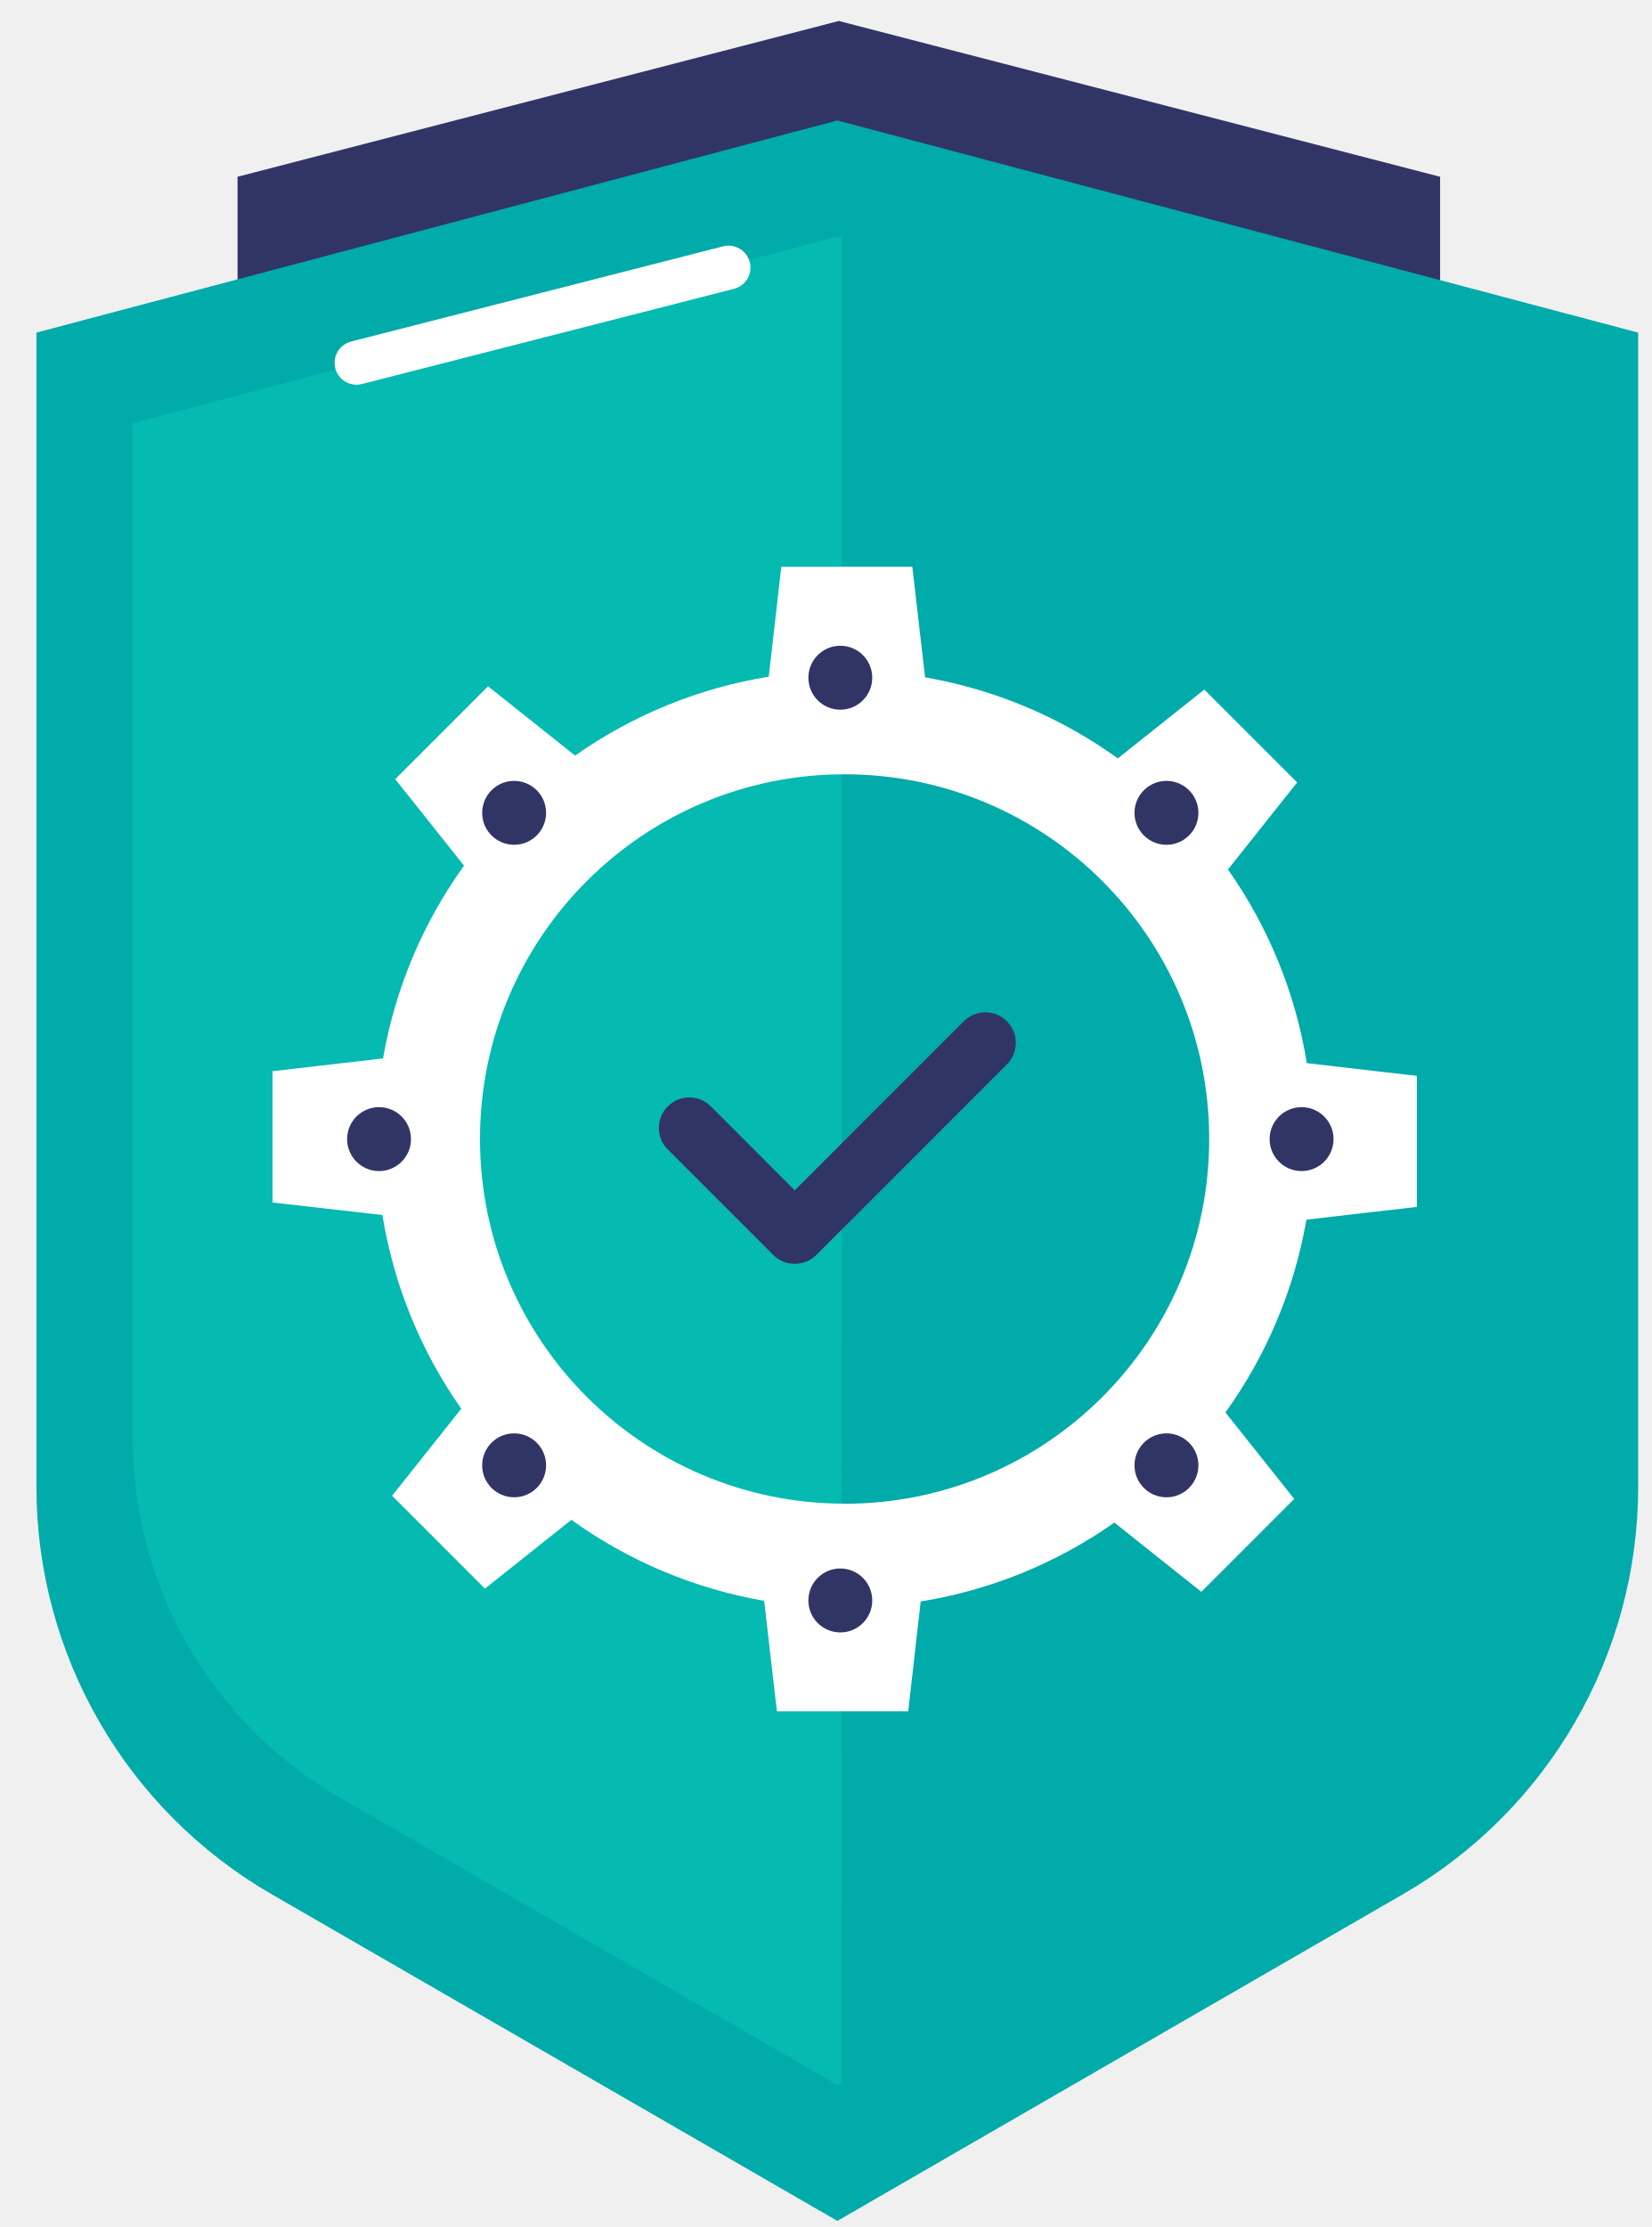
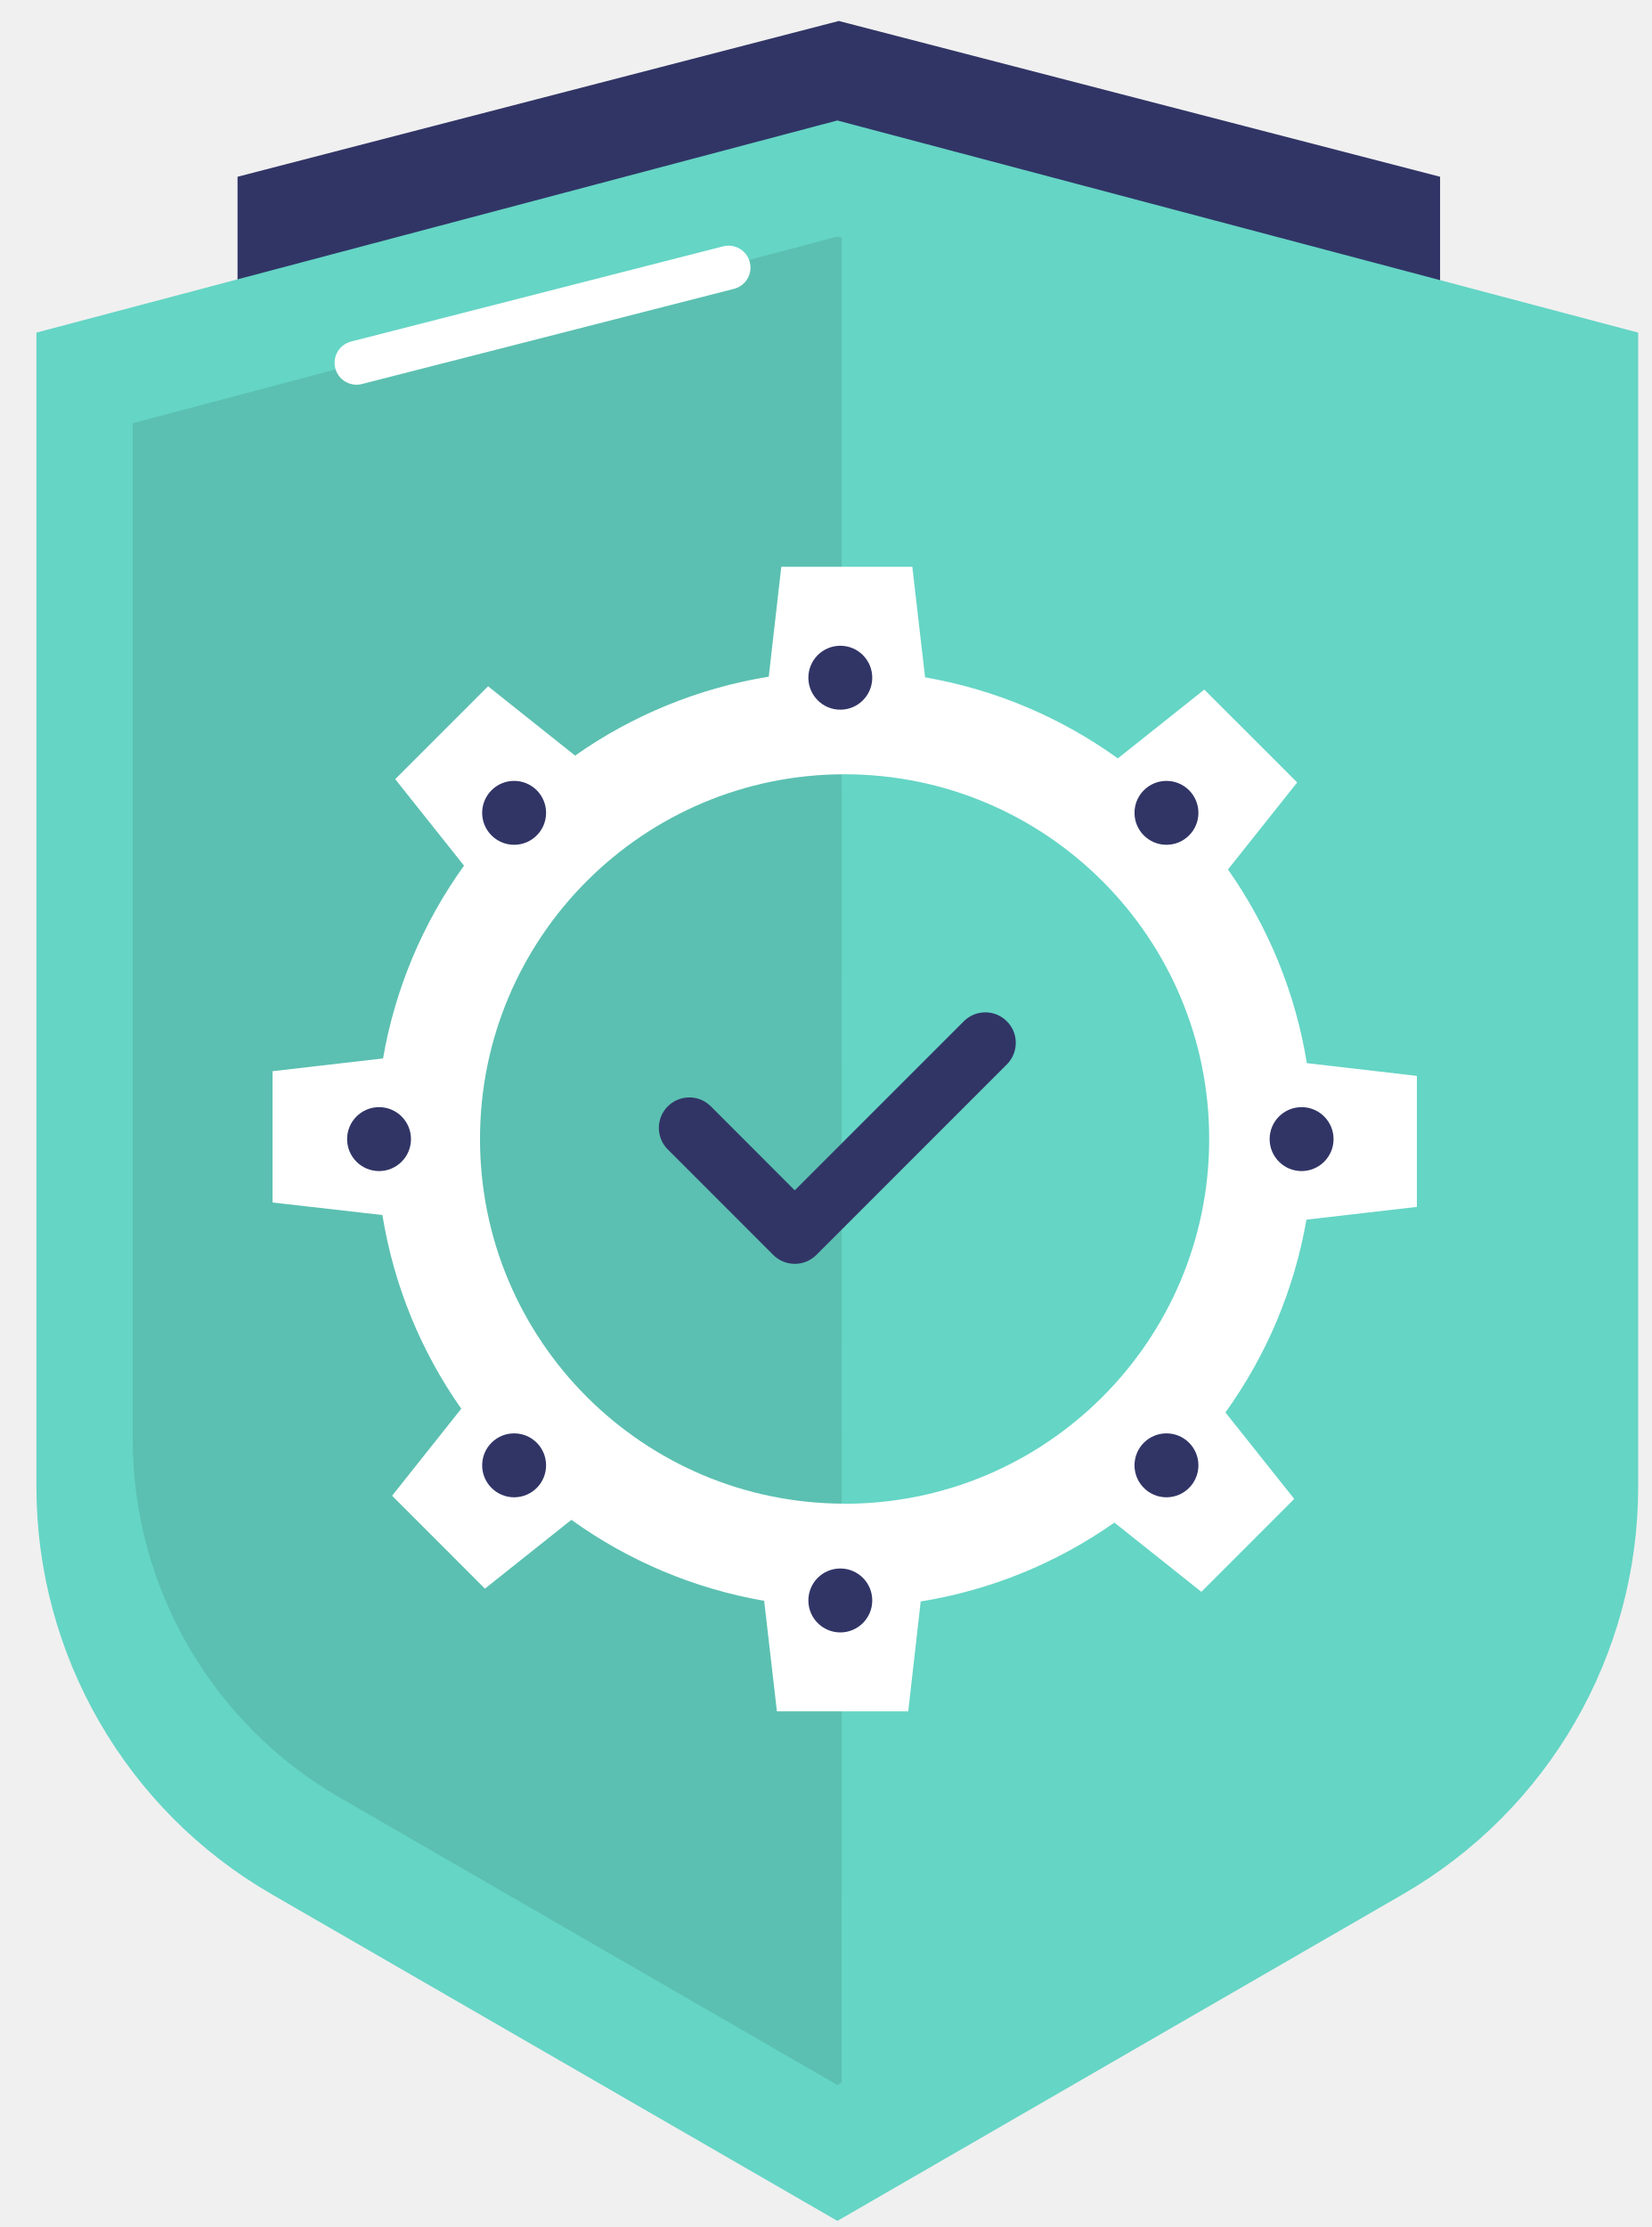
<svg xmlns="http://www.w3.org/2000/svg" xml:space="preserve" overflow="hidden" viewBox="13 6 46 62">
  <g transform="translate(-837 -564)">
    <g>
      <g>
        <g>
          <g>
            <path d="M890.103 591.303 856.615 591.303 856.615 574.921 873.359 570.584 890.103 574.921 890.103 591.304Z" fill="#313566" fill-rule="nonzero" fill-opacity="1" />
-             <path d="M873.319 631.83 857.562 622.734C853.51 620.394 851.014 616.071 851.014 611.392L851.014 579.26 873.317 573.354 895.619 579.26 895.619 611.392C895.619 616.071 893.123 620.394 889.071 622.734Z" fill="#00ABA9" fill-rule="nonzero" fill-opacity="1" />
-             <path d="M873.44 576.618 873.321 576.585 853.696 581.782 853.696 610.064C853.696 614.18 855.892 617.984 859.456 620.043L873.32 628.047 873.438 627.977Z" fill="#04BAB1" fill-rule="nonzero" fill-opacity="1" />
+             <path d="M873.319 631.83 857.562 622.734C853.51 620.394 851.014 616.071 851.014 611.392L851.014 579.26 873.317 573.354 895.619 579.26 895.619 611.392C895.619 616.071 893.123 620.394 889.071 622.734Z" fill="#65D5C5" fill-rule="nonzero" fill-opacity="1" />
+             <path d="M873.44 576.618 873.321 576.585 853.696 581.782 853.696 610.064C853.696 614.18 855.892 617.984 859.456 620.043L873.32 628.047 873.438 627.977Z" fill="#5bc0b1" fill-rule="nonzero" fill-opacity="1" />
            <path d="M886.392 599.598C886.079 597.658 885.327 595.814 884.196 594.206L886.123 591.783 883.537 589.198 881.129 591.114C879.534 589.965 877.698 589.192 875.761 588.857L875.406 585.78 871.757 585.78 871.408 588.839C869.467 589.153 867.624 589.904 866.015 591.036L863.592 589.107 861.006 591.692 862.922 594.1C861.773 595.696 861.002 597.53 860.667 599.467L857.59 599.822 857.59 603.478 860.649 603.826C860.963 605.767 861.714 607.611 862.845 609.219L860.919 611.642 863.504 614.228 865.912 612.312C867.508 613.461 869.343 614.232 871.28 614.567L871.635 617.644 875.292 617.644 875.639 614.585C877.581 614.272 879.425 613.52 881.033 612.389L883.455 614.317 886.041 611.73 884.125 609.323C885.274 607.728 886.044 605.892 886.381 603.955L889.457 603.6 889.457 599.953ZM873.519 611.862C867.911 611.861 863.366 607.316 863.367 601.708 863.368 596.1 867.913 591.555 873.521 591.556 879.128 591.557 883.673 596.103 883.673 601.709 883.674 607.317 879.13 611.863 873.522 611.865 873.521 611.865 873.519 611.865 873.518 611.865Z" fill="#FFFFFF" fill-rule="nonzero" fill-opacity="1" />
            <path d="M872.133 605.186C871.908 605.186 871.693 605.097 871.534 604.939L868.615 602.019C868.273 601.699 868.257 601.161 868.577 600.821 868.898 600.479 869.435 600.461 869.776 600.782 869.789 600.795 869.802 600.806 869.814 600.819L872.132 603.139 876.858 598.414C877.2 598.093 877.736 598.11 878.057 598.452 878.365 598.778 878.363 599.287 878.057 599.614L872.732 604.939C872.573 605.097 872.358 605.186 872.133 605.186Z" fill="#313566" fill-rule="nonzero" fill-opacity="1" />
            <path d="M861.445 601.713C861.445 602.204 861.047 602.603 860.556 602.603 860.064 602.603 859.666 602.204 859.666 601.713 859.666 601.221 860.064 600.823 860.556 600.823 861.047 600.823 861.445 601.221 861.445 601.713Z" fill="#313566" fill-rule="nonzero" fill-opacity="1" />
            <path d="M887.136 601.713C887.136 602.204 886.737 602.603 886.246 602.603 885.754 602.603 885.356 602.204 885.356 601.713 885.356 601.221 885.754 600.823 886.246 600.823 886.737 600.823 887.136 601.221 887.136 601.713Z" fill="#313566" fill-rule="nonzero" fill-opacity="1" />
            <path d="M874.29 588.868C874.29 589.359 873.892 589.758 873.401 589.758 872.909 589.758 872.511 589.359 872.511 588.868 872.511 588.376 872.909 587.978 873.401 587.978 873.892 587.978 874.29 588.376 874.29 588.868Z" fill="#313566" fill-rule="nonzero" fill-opacity="1" />
            <path d="M874.29 614.557C874.29 615.048 873.892 615.447 873.401 615.447 872.909 615.447 872.511 615.048 872.511 614.557 872.511 614.065 872.909 613.667 873.401 613.667 873.892 613.667 874.29 614.065 874.29 614.557Z" fill="#313566" fill-rule="nonzero" fill-opacity="1" />
            <path d="M865.207 592.63C865.207 593.121 864.809 593.519 864.317 593.519 863.826 593.519 863.427 593.121 863.427 592.63 863.427 592.138 863.826 591.74 864.317 591.74 864.809 591.74 865.207 592.138 865.207 592.63Z" fill="#313566" fill-rule="nonzero" fill-opacity="1" />
            <path d="M883.373 610.795C883.373 611.286 882.974 611.685 882.483 611.685 881.991 611.685 881.593 611.286 881.593 610.795 881.593 610.303 881.991 609.905 882.483 609.905 882.974 609.905 883.373 610.303 883.373 610.795Z" fill="#313566" fill-rule="nonzero" fill-opacity="1" />
            <path d="M883.373 592.63C883.373 593.121 882.974 593.519 882.483 593.519 881.991 593.519 881.593 593.121 881.593 592.63 881.593 592.138 881.991 591.74 882.483 591.74 882.974 591.74 883.373 592.138 883.373 592.63Z" fill="#313566" fill-rule="nonzero" fill-opacity="1" />
            <path d="M865.207 610.795C865.207 611.286 864.809 611.685 864.317 611.685 863.826 611.685 863.427 611.286 863.427 610.795 863.427 610.303 863.826 609.905 864.317 609.905 864.809 609.905 865.207 610.303 865.207 610.795Z" fill="#313566" fill-rule="nonzero" fill-opacity="1" />
            <path d="M870.288 577.45 859.928 580.1" stroke="#FFFFFF" stroke-width="1.221" stroke-linecap="round" stroke-linejoin="miter" stroke-miterlimit="10" stroke-opacity="1" fill="none" fill-rule="nonzero" />
          </g>
        </g>
      </g>
    </g>
  </g>
</svg>
